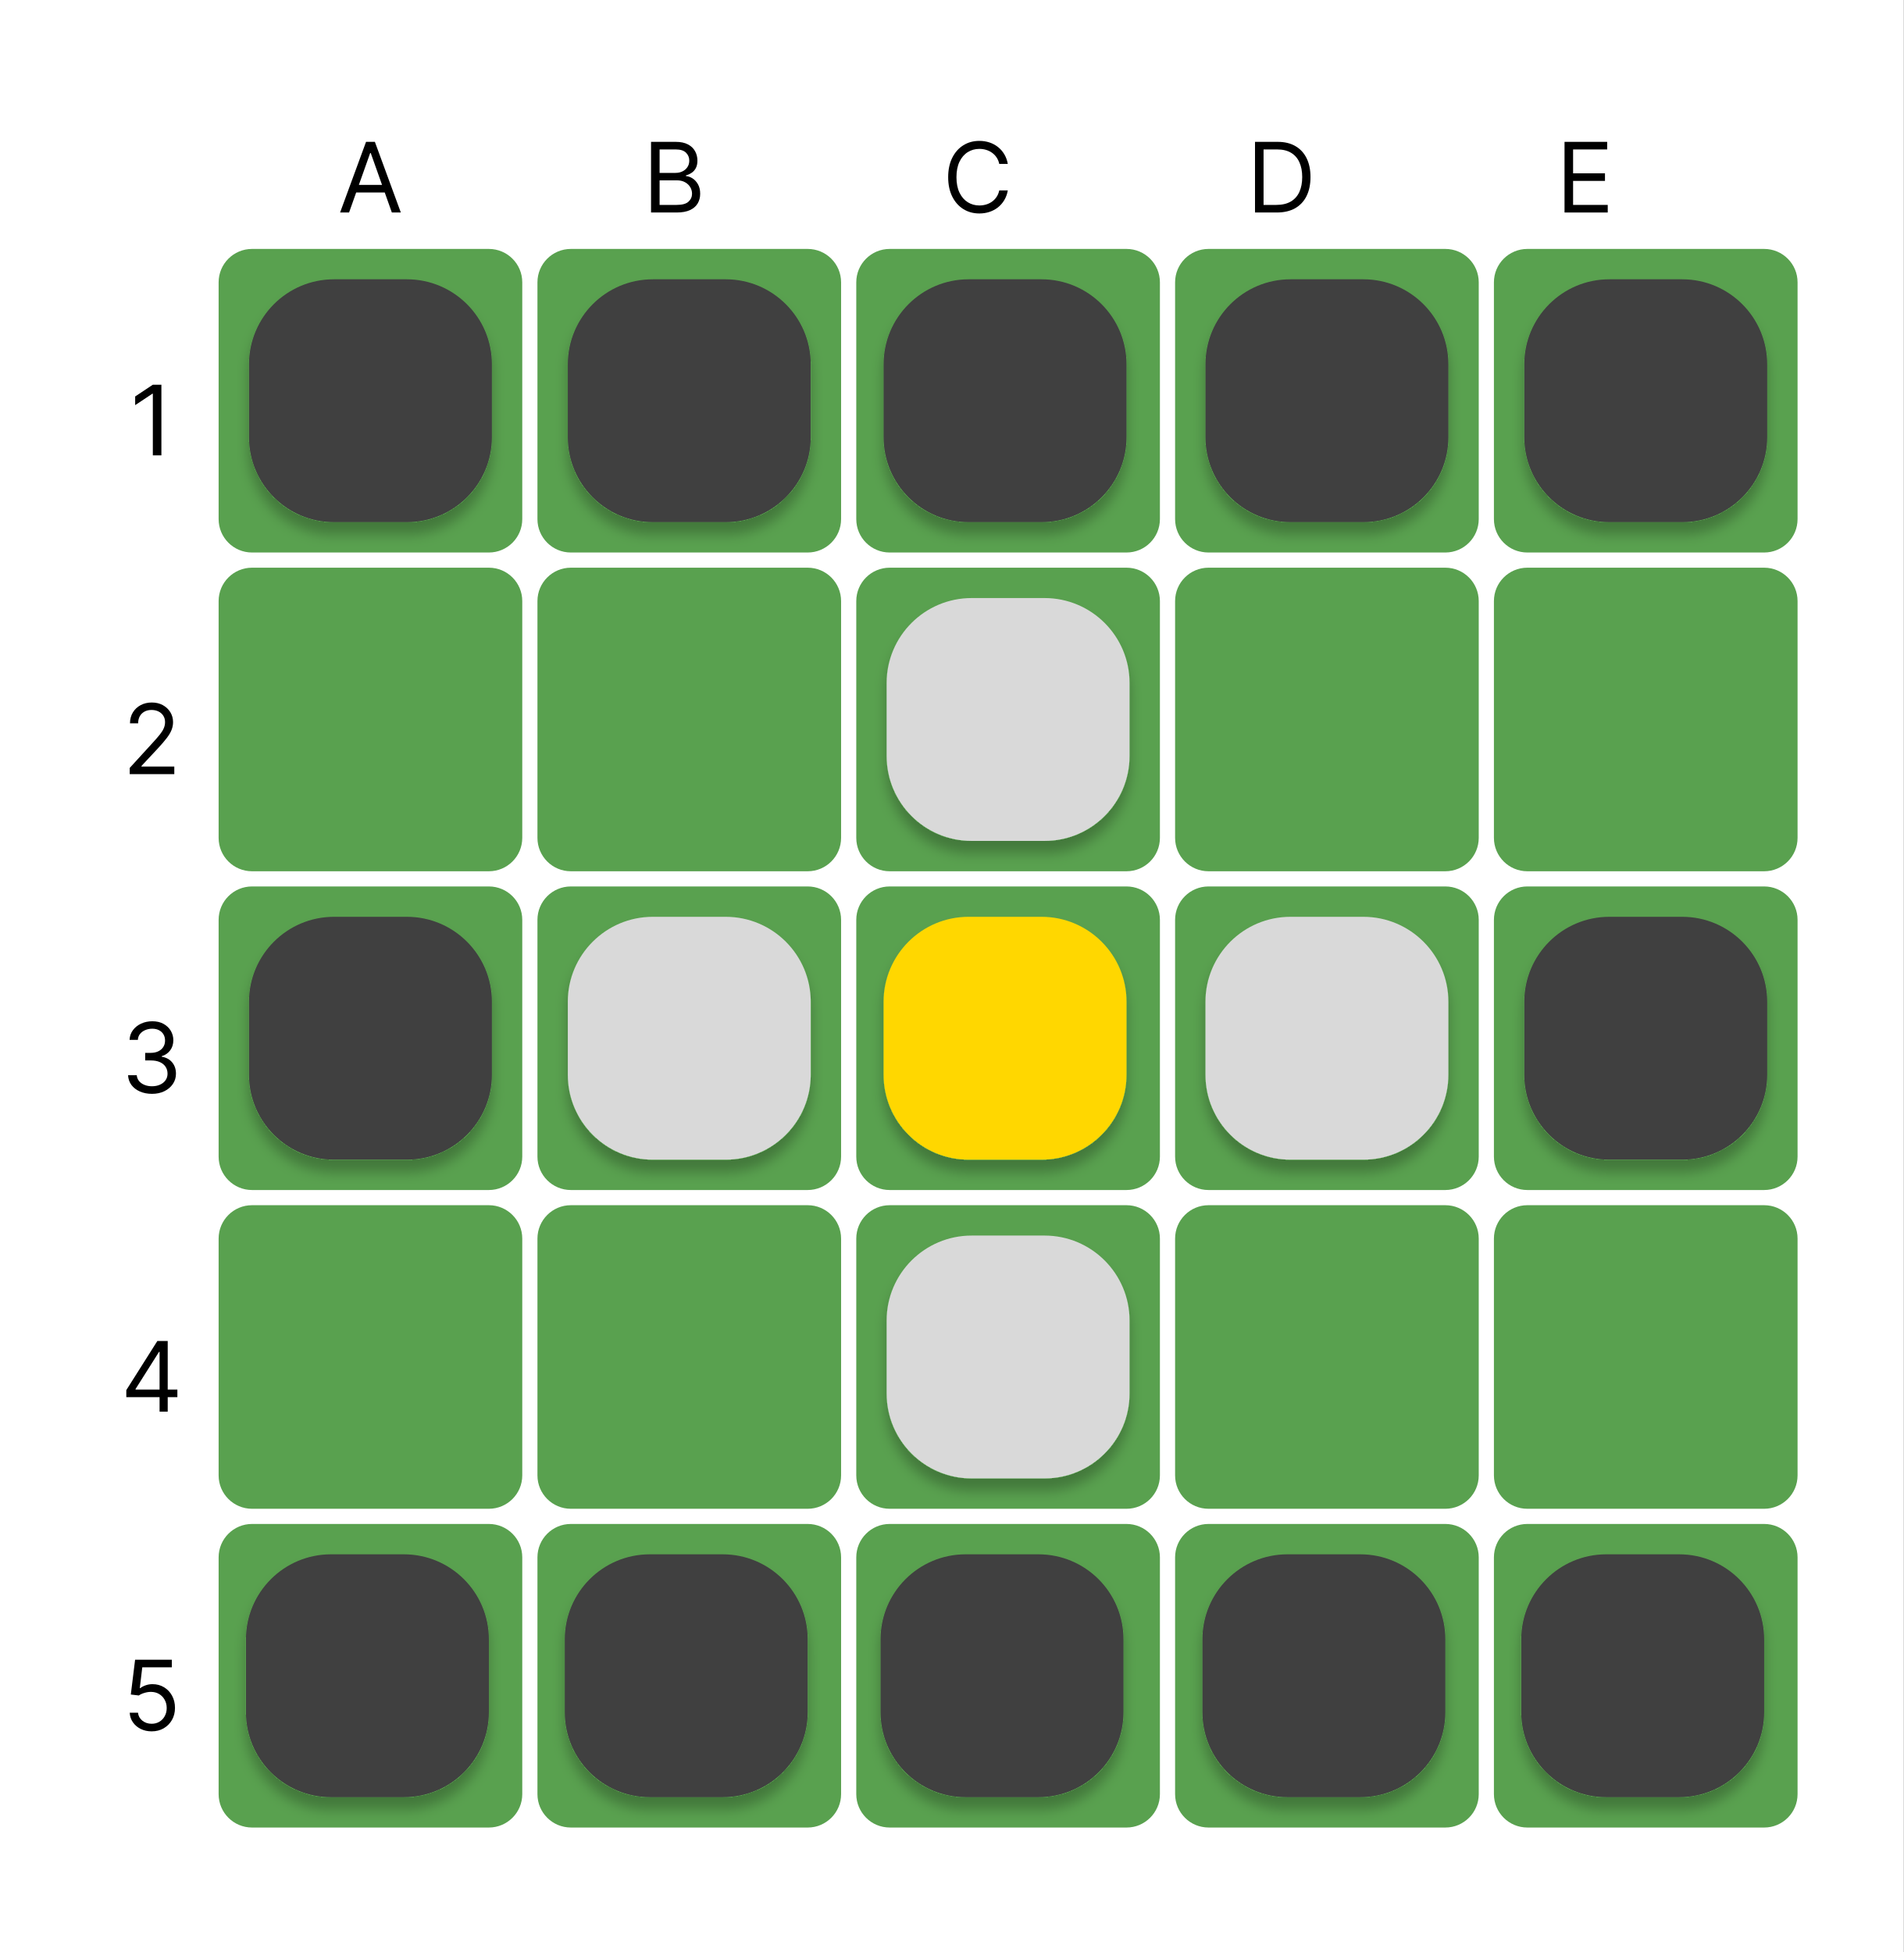
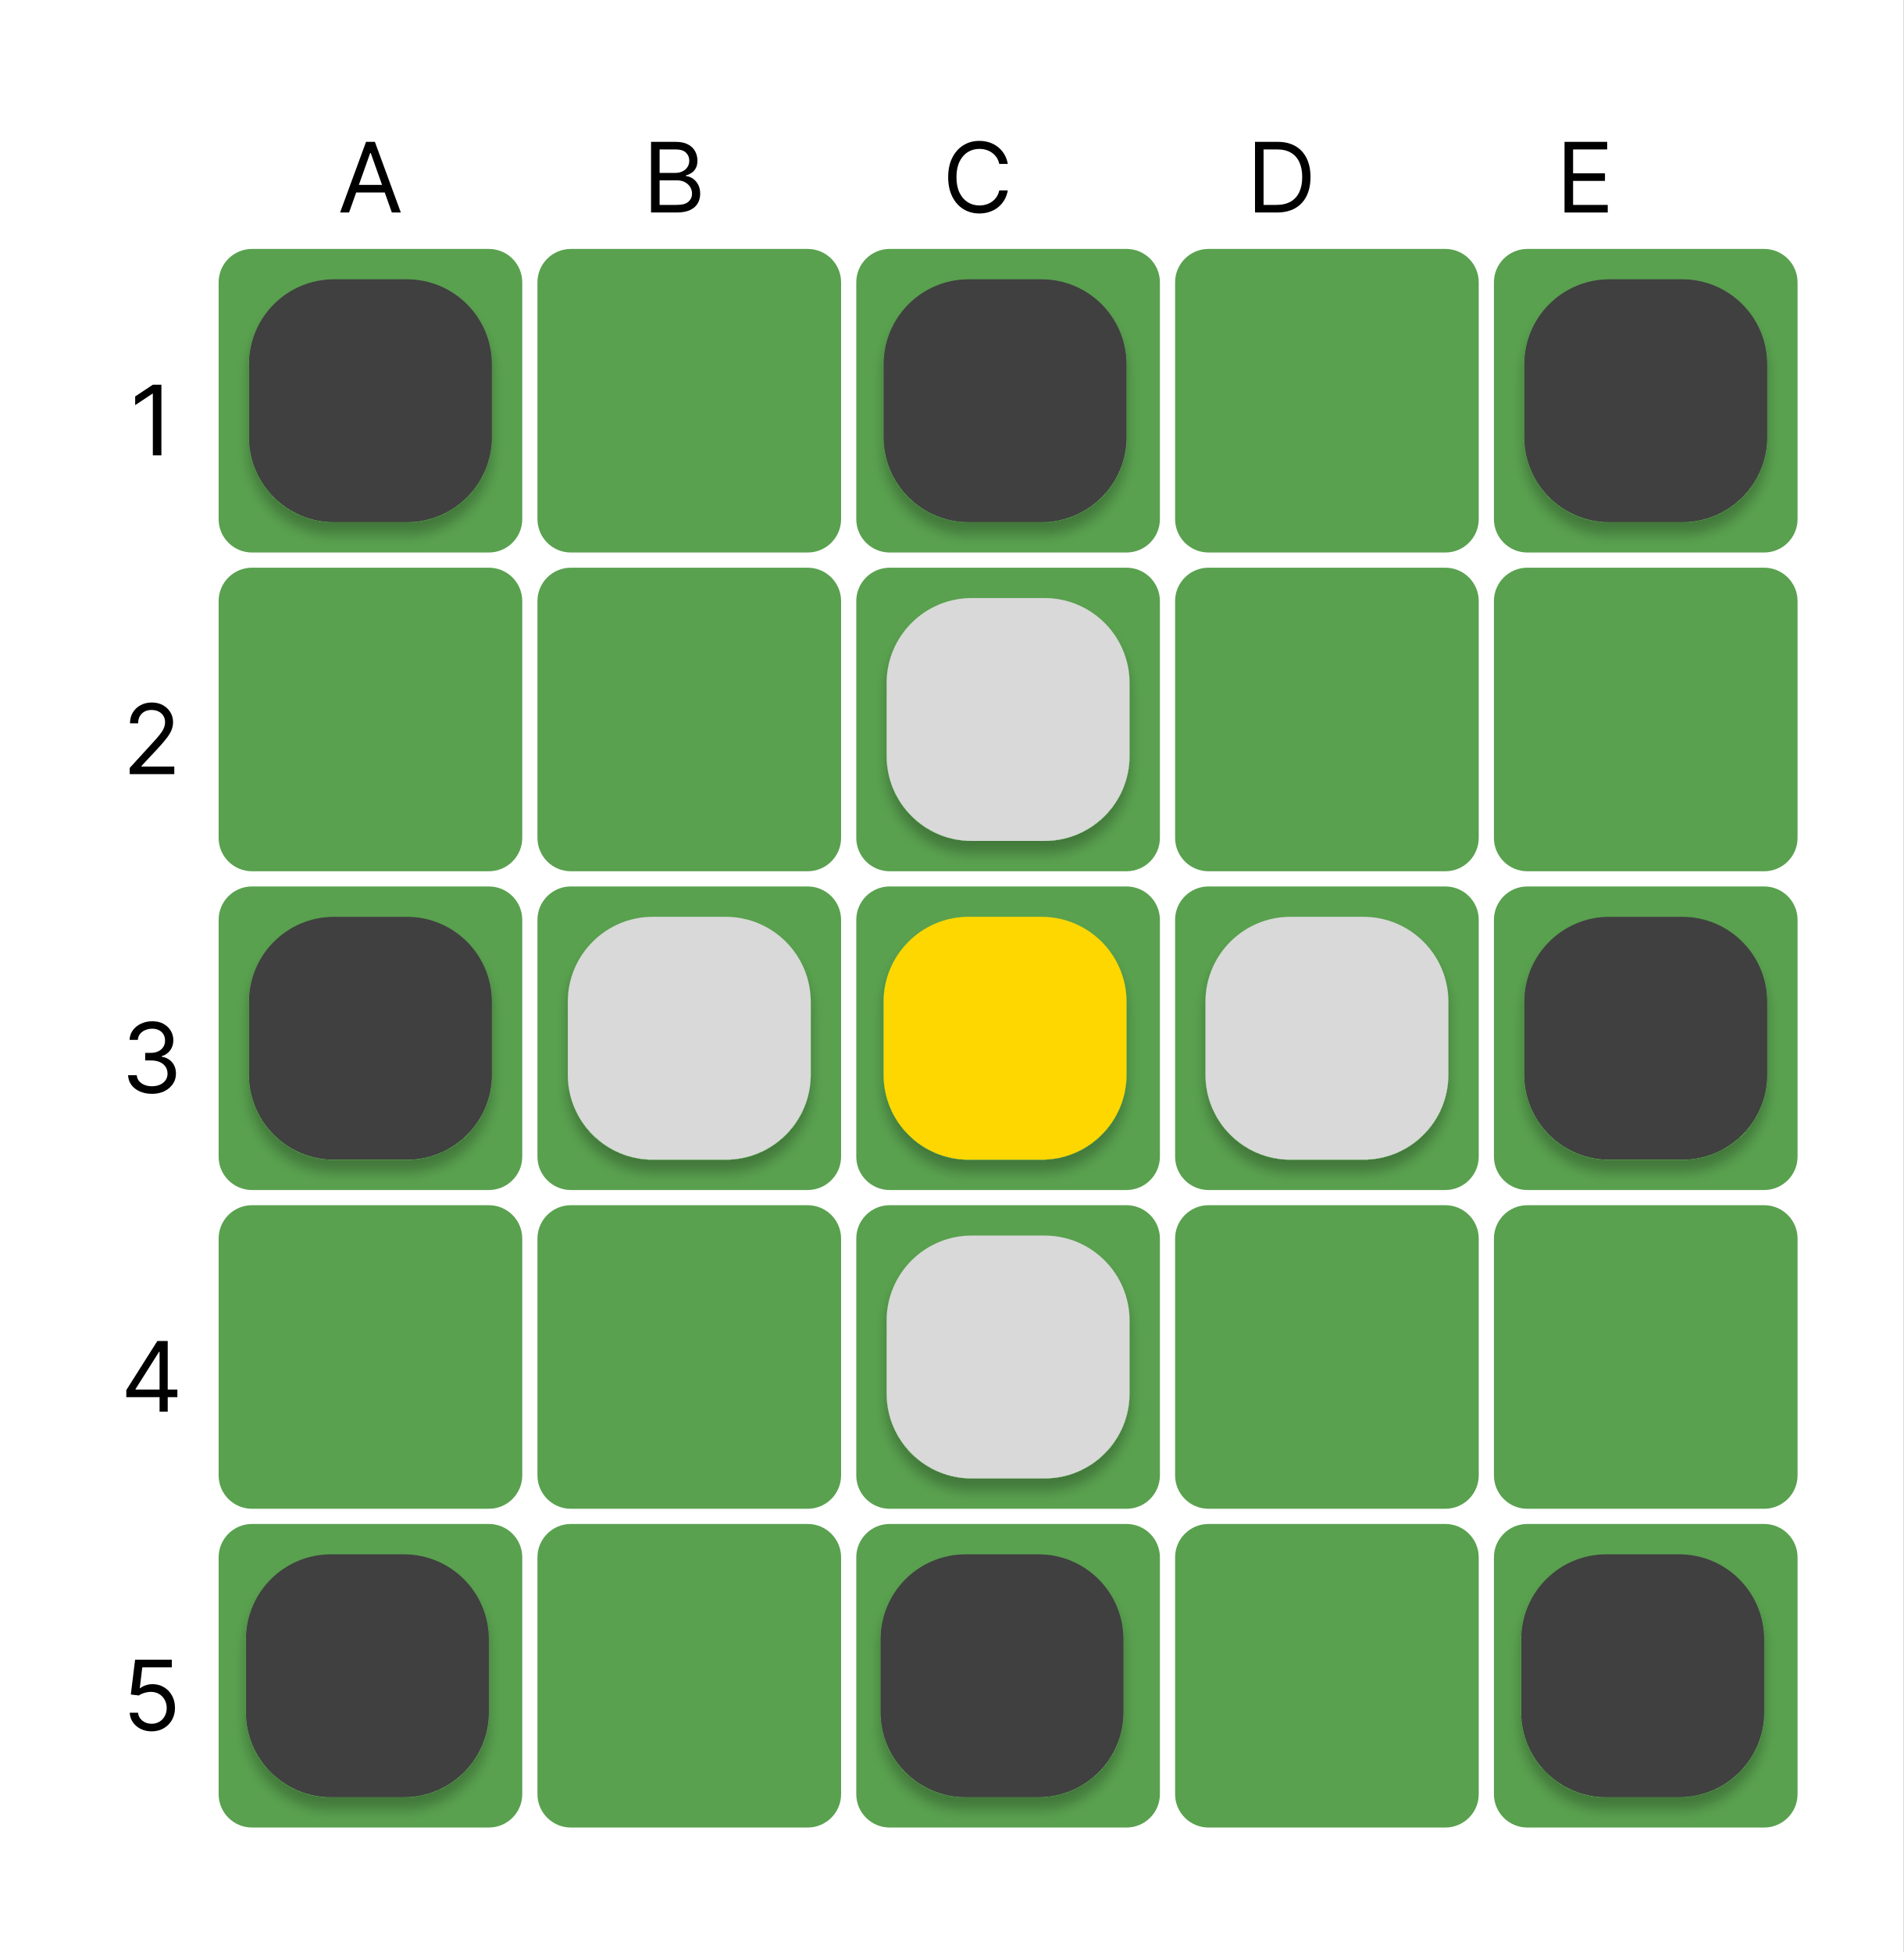
<svg xmlns="http://www.w3.org/2000/svg" width="627" height="643" viewBox="0 0 627 643" fill="none">
  <rect width="627" height="643" fill="#1E1E1E" />
  <rect width="627" height="643" fill="white" />
  <rect width="557" height="573" transform="translate(35 35)" fill="white" />
  <path d="M114.96 70H112.006L120.551 46.727H123.46L132.006 70H129.051L122.097 50.409H121.915L114.96 70ZM116.051 60.909H127.96V63.409H116.051V60.909Z" fill="black" />
  <path d="M214.412 70V46.727H222.548C224.17 46.727 225.507 47.008 226.56 47.568C227.613 48.121 228.397 48.867 228.912 49.807C229.427 50.739 229.685 51.773 229.685 52.909C229.685 53.909 229.507 54.735 229.151 55.386C228.802 56.038 228.34 56.553 227.764 56.932C227.196 57.311 226.579 57.591 225.912 57.773V58C226.624 58.045 227.34 58.295 228.06 58.75C228.779 59.205 229.382 59.856 229.866 60.705C230.351 61.553 230.594 62.591 230.594 63.818C230.594 64.985 230.329 66.034 229.798 66.966C229.268 67.898 228.431 68.636 227.287 69.182C226.143 69.727 224.654 70 222.821 70H214.412ZM217.23 67.5H222.821C224.662 67.5 225.969 67.144 226.741 66.432C227.522 65.712 227.912 64.841 227.912 63.818C227.912 63.03 227.711 62.303 227.31 61.636C226.908 60.962 226.336 60.424 225.594 60.023C224.851 59.614 223.973 59.409 222.957 59.409H217.23V67.5ZM217.23 56.955H222.457C223.306 56.955 224.071 56.788 224.753 56.455C225.442 56.121 225.988 55.651 226.389 55.045C226.798 54.439 227.003 53.727 227.003 52.909C227.003 51.886 226.647 51.019 225.935 50.307C225.223 49.587 224.094 49.227 222.548 49.227H217.23V56.955Z" fill="black" />
  <path d="M331.905 54H329.087C328.92 53.189 328.628 52.477 328.212 51.864C327.803 51.25 327.303 50.735 326.712 50.318C326.128 49.894 325.481 49.576 324.768 49.364C324.056 49.151 323.314 49.045 322.541 49.045C321.132 49.045 319.856 49.401 318.712 50.114C317.575 50.826 316.67 51.875 315.996 53.261C315.329 54.648 314.996 56.349 314.996 58.364C314.996 60.379 315.329 62.08 315.996 63.466C316.67 64.852 317.575 65.901 318.712 66.614C319.856 67.326 321.132 67.682 322.541 67.682C323.314 67.682 324.056 67.576 324.768 67.364C325.481 67.151 326.128 66.837 326.712 66.421C327.303 65.996 327.803 65.477 328.212 64.864C328.628 64.242 328.92 63.53 329.087 62.727H331.905C331.693 63.917 331.306 64.981 330.746 65.921C330.185 66.86 329.488 67.659 328.655 68.318C327.821 68.97 326.886 69.466 325.848 69.807C324.818 70.148 323.715 70.318 322.541 70.318C320.556 70.318 318.791 69.833 317.246 68.864C315.7 67.894 314.484 66.515 313.598 64.727C312.712 62.939 312.268 60.818 312.268 58.364C312.268 55.909 312.712 53.788 313.598 52C314.484 50.212 315.7 48.833 317.246 47.864C318.791 46.894 320.556 46.409 322.541 46.409C323.715 46.409 324.818 46.58 325.848 46.92C326.886 47.261 327.821 47.761 328.655 48.42C329.488 49.072 330.185 49.867 330.746 50.807C331.306 51.739 331.693 52.803 331.905 54Z" fill="black" />
  <path d="M420.5 70H413.318V46.727H420.818C423.076 46.727 425.008 47.193 426.614 48.125C428.22 49.049 429.451 50.379 430.307 52.114C431.163 53.841 431.591 55.909 431.591 58.318C431.591 60.742 431.159 62.83 430.295 64.579C429.432 66.322 428.174 67.663 426.523 68.602C424.871 69.534 422.864 70 420.5 70ZM416.136 67.5H420.318C422.242 67.5 423.837 67.129 425.102 66.386C426.367 65.644 427.311 64.587 427.932 63.216C428.553 61.845 428.864 60.212 428.864 58.318C428.864 56.439 428.557 54.822 427.943 53.466C427.33 52.102 426.413 51.057 425.193 50.33C423.973 49.595 422.455 49.227 420.636 49.227H416.136V67.5Z" fill="black" />
  <path d="M515.256 70V46.727H529.301V49.227H518.074V57.091H528.574V59.591H518.074V67.5H529.483V70H515.256Z" fill="black" />
  <path d="M161 602H83C76.925 602 72 597.075 72 591V513C72 506.925 76.925 502 83 502H161C167.075 502 172 506.925 172 513V591C172 597.075 167.075 602 161 602Z" fill="#59A14F" />
  <path d="M266 602H188C181.925 602 177 597.075 177 591V513C177 506.925 181.925 502 188 502H266C272.075 502 277 506.925 277 513V591C277 597.075 272.075 602 266 602Z" fill="#59A14F" />
  <path d="M371 602H293C286.925 602 282 597.075 282 591V513C282 506.925 286.925 502 293 502H371C377.075 502 382 506.925 382 513V591C382 597.075 377.075 602 371 602Z" fill="#59A14F" />
  <path d="M476 602H398C391.925 602 387 597.075 387 591V513C387 506.925 391.925 502 398 502H476C482.075 502 487 506.925 487 513V591C487 597.075 482.075 602 476 602Z" fill="#59A14F" />
  <path d="M581 602H503C496.925 602 492 597.075 492 591V513C492 506.925 496.925 502 503 502H581C587.075 502 592 506.925 592 513V591C592 597.075 587.075 602 581 602Z" fill="#59A14F" />
  <path d="M161 497H83C76.925 497 72 492.075 72 486V408C72 401.925 76.925 397 83 397H161C167.075 397 172 401.925 172 408V486C172 492.075 167.075 497 161 497Z" fill="#59A14F" />
  <path d="M266 497H188C181.925 497 177 492.075 177 486V408C177 401.925 181.925 397 188 397H266C272.075 397 277 401.925 277 408V486C277 492.075 272.075 497 266 497Z" fill="#59A14F" />
  <path d="M371 497H293C286.925 497 282 492.075 282 486V408C282 401.925 286.925 397 293 397H371C377.075 397 382 401.925 382 408V486C382 492.075 377.075 497 371 497Z" fill="#59A14F" />
  <path d="M476 497H398C391.925 497 387 492.075 387 486V408C387 401.925 391.925 397 398 397H476C482.075 397 487 401.925 487 408V486C487 492.075 482.075 497 476 497Z" fill="#59A14F" />
  <path d="M581 497H503C496.925 497 492 492.075 492 486V408C492 401.925 496.925 397 503 397H581C587.075 397 592 401.925 592 408V486C592 492.075 587.075 497 581 497Z" fill="#59A14F" />
  <path d="M161 392H83C76.925 392 72 387.075 72 381V303C72 296.925 76.925 292 83 292H161C167.075 292 172 296.925 172 303V381C172 387.075 167.075 392 161 392Z" fill="#59A14F" />
  <path d="M266 392H188C181.925 392 177 387.075 177 381V303C177 296.925 181.925 292 188 292H266C272.075 292 277 296.925 277 303V381C277 387.075 272.075 392 266 392Z" fill="#59A14F" />
  <path d="M371 392H293C286.925 392 282 387.075 282 381V303C282 296.925 286.925 292 293 292H371C377.075 292 382 296.925 382 303V381C382 387.075 377.075 392 371 392Z" fill="#59A14F" />
  <path d="M476 392H398C391.925 392 387 387.075 387 381V303C387 296.925 391.925 292 398 292H476C482.075 292 487 296.925 487 303V381C487 387.075 482.075 392 476 392Z" fill="#59A14F" />
  <path d="M581 392H503C496.925 392 492 387.075 492 381V303C492 296.925 496.925 292 503 292H581C587.075 292 592 296.925 592 303V381C592 387.075 587.075 392 581 392Z" fill="#59A14F" />
  <path d="M161 287H83C76.925 287 72 282.075 72 276V198C72 191.925 76.925 187 83 187H161C167.075 187 172 191.925 172 198V276C172 282.075 167.075 287 161 287Z" fill="#59A14F" />
  <path d="M266 287H188C181.925 287 177 282.075 177 276V198C177 191.925 181.925 187 188 187H266C272.075 187 277 191.925 277 198V276C277 282.075 272.075 287 266 287Z" fill="#59A14F" />
  <path d="M371 287H293C286.925 287 282 282.075 282 276V198C282 191.925 286.925 187 293 187H371C377.075 187 382 191.925 382 198V276C382 282.075 377.075 287 371 287Z" fill="#59A14F" />
  <path d="M476 287H398C391.925 287 387 282.075 387 276V198C387 191.925 391.925 187 398 187H476C482.075 187 487 191.925 487 198V276C487 282.075 482.075 287 476 287Z" fill="#59A14F" />
  <path d="M581 287H503C496.925 287 492 282.075 492 276V198C492 191.925 496.925 187 503 187H581C587.075 187 592 191.925 592 198V276C592 282.075 587.075 287 581 287Z" fill="#59A14F" />
  <path d="M161 182H83C76.925 182 72 177.075 72 171V93C72 86.925 76.925 82 83 82H161C167.075 82 172 86.925 172 93V171C172 177.075 167.075 182 161 182Z" fill="#59A14F" />
  <path d="M266 182H188C181.925 182 177 177.075 177 171V93C177 86.925 181.925 82 188 82H266C272.075 82 277 86.925 277 93V171C277 177.075 272.075 182 266 182Z" fill="#59A14F" />
  <path d="M371 182H293C286.925 182 282 177.075 282 171V93C282 86.925 286.925 82 293 82H371C377.075 82 382 86.925 382 93V171C382 177.075 377.075 182 371 182Z" fill="#59A14F" />
  <path d="M476 182H398C391.925 182 387 177.075 387 171V93C387 86.925 391.925 82 398 82H476C482.075 82 487 86.925 487 93V171C487 177.075 482.075 182 476 182Z" fill="#59A14F" />
  <path d="M581 182H503C496.925 182 492 177.075 492 171V93C492 86.925 496.925 82 503 82H581C587.075 82 592 86.925 592 93V171C592 177.075 587.075 182 581 182Z" fill="#59A14F" />
  <path d="M53.153 126.727V150H50.335V129.682H50.199L44.517 133.454V130.591L50.335 126.727H53.153Z" fill="black" />
  <path d="M42.722 255V252.955L50.403 244.545C51.305 243.561 52.047 242.705 52.631 241.977C53.214 241.242 53.646 240.553 53.926 239.909C54.214 239.258 54.358 238.576 54.358 237.864C54.358 237.045 54.161 236.337 53.767 235.739C53.381 235.14 52.85 234.678 52.176 234.352C51.502 234.027 50.744 233.864 49.903 233.864C49.01 233.864 48.229 234.049 47.562 234.42C46.903 234.784 46.392 235.295 46.028 235.955C45.672 236.614 45.494 237.386 45.494 238.273H42.812C42.812 236.909 43.127 235.712 43.756 234.682C44.385 233.652 45.24 232.848 46.324 232.273C47.415 231.697 48.638 231.409 49.994 231.409C51.358 231.409 52.566 231.697 53.619 232.273C54.672 232.848 55.498 233.625 56.097 234.602C56.695 235.58 56.994 236.667 56.994 237.864C56.994 238.72 56.839 239.557 56.528 240.375C56.225 241.186 55.695 242.091 54.938 243.091C54.188 244.083 53.146 245.295 51.812 246.727L46.585 252.318V252.5H57.403V255H42.722Z" fill="black" />
  <path d="M50.085 360.318C48.585 360.318 47.248 360.061 46.074 359.545C44.907 359.03 43.979 358.314 43.29 357.398C42.608 356.473 42.237 355.402 42.176 354.182H45.04C45.1 354.932 45.358 355.58 45.812 356.125C46.267 356.663 46.862 357.08 47.597 357.375C48.331 357.67 49.146 357.818 50.04 357.818C51.04 357.818 51.926 357.644 52.699 357.295C53.472 356.947 54.078 356.462 54.517 355.841C54.956 355.22 55.176 354.5 55.176 353.682C55.176 352.826 54.964 352.072 54.54 351.42C54.115 350.761 53.494 350.246 52.676 349.875C51.858 349.504 50.858 349.318 49.676 349.318H47.812V346.818H49.676C50.6 346.818 51.411 346.652 52.108 346.318C52.812 345.985 53.362 345.515 53.756 344.909C54.157 344.303 54.358 343.591 54.358 342.773C54.358 341.985 54.184 341.299 53.835 340.716C53.487 340.133 52.994 339.678 52.358 339.352C51.729 339.027 50.987 338.864 50.131 338.864C49.328 338.864 48.57 339.011 47.858 339.307C47.153 339.595 46.578 340.015 46.131 340.568C45.684 341.114 45.441 341.773 45.403 342.545H42.676C42.722 341.326 43.089 340.258 43.778 339.341C44.468 338.417 45.369 337.697 46.483 337.182C47.604 336.667 48.835 336.409 50.176 336.409C51.615 336.409 52.85 336.701 53.881 337.284C54.911 337.86 55.703 338.621 56.256 339.568C56.809 340.515 57.085 341.538 57.085 342.636C57.085 343.947 56.74 345.064 56.051 345.989C55.369 346.913 54.441 347.553 53.267 347.909V348.091C54.737 348.333 55.885 348.958 56.71 349.966C57.536 350.966 57.949 352.205 57.949 353.682C57.949 354.947 57.604 356.083 56.915 357.091C56.233 358.091 55.301 358.879 54.119 359.455C52.938 360.03 51.593 360.318 50.085 360.318Z" fill="black" />
  <path d="M41.598 460.227V457.909L51.825 441.727H53.507V445.318H52.371L44.644 457.545V457.727H58.416V460.227H41.598ZM52.553 465V459.523V458.443V441.727H55.234V465H52.553Z" fill="black" />
  <path d="M49.947 570.318C48.614 570.318 47.413 570.053 46.345 569.523C45.277 568.992 44.421 568.265 43.777 567.341C43.133 566.417 42.781 565.364 42.72 564.182H45.447C45.553 565.235 46.031 566.106 46.879 566.795C47.735 567.477 48.758 567.818 49.947 567.818C50.902 567.818 51.751 567.595 52.493 567.148C53.243 566.701 53.83 566.087 54.254 565.307C54.686 564.519 54.902 563.629 54.902 562.636C54.902 561.621 54.678 560.716 54.231 559.92C53.792 559.117 53.186 558.485 52.413 558.023C51.641 557.561 50.758 557.326 49.766 557.318C49.053 557.311 48.322 557.42 47.572 557.648C46.822 557.867 46.205 558.152 45.72 558.5L43.084 558.182L44.493 546.727H56.584V549.227H46.856L46.038 556.091H46.175C46.652 555.712 47.251 555.398 47.97 555.148C48.69 554.898 49.44 554.773 50.22 554.773C51.644 554.773 52.913 555.114 54.027 555.795C55.148 556.47 56.027 557.394 56.663 558.568C57.307 559.742 57.629 561.083 57.629 562.591C57.629 564.076 57.296 565.402 56.629 566.568C55.97 567.727 55.061 568.644 53.902 569.318C52.743 569.985 51.425 570.318 49.947 570.318Z" fill="black" />
  <g filter="url(#filter0_d_0_1)">
    <rect x="291" y="302" width="80" height="80" rx="28" fill="#FFD700" />
  </g>
  <g filter="url(#filter1_d_0_1)">
    <rect x="292" y="197" width="80" height="80" rx="28" fill="#D9D9D9" />
  </g>
  <g filter="url(#filter2_d_0_1)">
    <rect x="397" y="302" width="80" height="80" rx="28" fill="#D9D9D9" />
  </g>
  <g filter="url(#filter3_d_0_1)">
    <rect x="292" y="407" width="80" height="80" rx="28" fill="#D9D9D9" />
  </g>
  <g filter="url(#filter4_d_0_1)">
    <rect x="187" y="302" width="80" height="80" rx="28" fill="#D9D9D9" />
  </g>
  <g filter="url(#filter5_d_0_1)">
    <rect x="502" y="92" width="80" height="80" rx="28" fill="#404040" />
  </g>
  <g filter="url(#filter6_d_0_1)">
-     <rect x="397" y="92" width="80" height="80" rx="28" fill="#404040" />
+     <rect x="291" y="92" width="80" height="80" rx="28" fill="#404040" />
  </g>
  <g filter="url(#filter7_d_0_1)">
-     <rect x="291" y="92" width="80" height="80" rx="28" fill="#404040" />
+     <rect x="82" y="92" width="80" height="80" rx="28" fill="#404040" />
  </g>
  <g filter="url(#filter8_d_0_1)">
-     <rect x="187" y="92" width="80" height="80" rx="28" fill="#404040" />
+     <rect x="501" y="512" width="80" height="80" rx="28" fill="#404040" />
  </g>
  <g filter="url(#filter9_d_0_1)">
-     <rect x="82" y="92" width="80" height="80" rx="28" fill="#404040" />
+     <rect x="290" y="512" width="80" height="80" rx="28" fill="#404040" />
  </g>
  <g filter="url(#filter10_d_0_1)">
-     <rect x="501" y="512" width="80" height="80" rx="28" fill="#404040" />
+     <rect x="81" y="512" width="80" height="80" rx="28" fill="#404040" />
  </g>
  <g filter="url(#filter11_d_0_1)">
-     <rect x="396" y="512" width="80" height="80" rx="28" fill="#404040" />
+     <rect x="82" y="302" width="80" height="80" rx="28" fill="#404040" />
  </g>
  <g filter="url(#filter12_d_0_1)">
-     <rect x="290" y="512" width="80" height="80" rx="28" fill="#404040" />
-   </g>
-   <g filter="url(#filter13_d_0_1)">
-     <rect x="186" y="512" width="80" height="80" rx="28" fill="#404040" />
-   </g>
-   <g filter="url(#filter14_d_0_1)">
-     <rect x="81" y="512" width="80" height="80" rx="28" fill="#404040" />
-   </g>
-   <g filter="url(#filter15_d_0_1)">
-     <rect x="82" y="302" width="80" height="80" rx="28" fill="#404040" />
-   </g>
-   <g filter="url(#filter16_d_0_1)">
    <rect x="502" y="302" width="80" height="80" rx="28" fill="#404040" />
  </g>
  <defs>
    <filter id="filter0_d_0_1" x="287" y="302" width="88" height="88" filterUnits="userSpaceOnUse" color-interpolation-filters="sRGB">
      <feFlood flood-opacity="0" result="BackgroundImageFix" />
      <feColorMatrix in="SourceAlpha" type="matrix" values="0 0 0 0 0 0 0 0 0 0 0 0 0 0 0 0 0 0 127 0" result="hardAlpha" />
      <feOffset dy="4" />
      <feGaussianBlur stdDeviation="2" />
      <feComposite in2="hardAlpha" operator="out" />
      <feColorMatrix type="matrix" values="0 0 0 0 0 0 0 0 0 0 0 0 0 0 0 0 0 0 0.25 0" />
      <feBlend mode="normal" in2="BackgroundImageFix" result="effect1_dropShadow_0_1" />
      <feBlend mode="normal" in="SourceGraphic" in2="effect1_dropShadow_0_1" result="shape" />
    </filter>
    <filter id="filter1_d_0_1" x="288" y="197" width="88" height="88" filterUnits="userSpaceOnUse" color-interpolation-filters="sRGB">
      <feFlood flood-opacity="0" result="BackgroundImageFix" />
      <feColorMatrix in="SourceAlpha" type="matrix" values="0 0 0 0 0 0 0 0 0 0 0 0 0 0 0 0 0 0 127 0" result="hardAlpha" />
      <feOffset dy="4" />
      <feGaussianBlur stdDeviation="2" />
      <feComposite in2="hardAlpha" operator="out" />
      <feColorMatrix type="matrix" values="0 0 0 0 0 0 0 0 0 0 0 0 0 0 0 0 0 0 0.25 0" />
      <feBlend mode="normal" in2="BackgroundImageFix" result="effect1_dropShadow_0_1" />
      <feBlend mode="normal" in="SourceGraphic" in2="effect1_dropShadow_0_1" result="shape" />
    </filter>
    <filter id="filter2_d_0_1" x="393" y="302" width="88" height="88" filterUnits="userSpaceOnUse" color-interpolation-filters="sRGB">
      <feFlood flood-opacity="0" result="BackgroundImageFix" />
      <feColorMatrix in="SourceAlpha" type="matrix" values="0 0 0 0 0 0 0 0 0 0 0 0 0 0 0 0 0 0 127 0" result="hardAlpha" />
      <feOffset dy="4" />
      <feGaussianBlur stdDeviation="2" />
      <feComposite in2="hardAlpha" operator="out" />
      <feColorMatrix type="matrix" values="0 0 0 0 0 0 0 0 0 0 0 0 0 0 0 0 0 0 0.25 0" />
      <feBlend mode="normal" in2="BackgroundImageFix" result="effect1_dropShadow_0_1" />
      <feBlend mode="normal" in="SourceGraphic" in2="effect1_dropShadow_0_1" result="shape" />
    </filter>
    <filter id="filter3_d_0_1" x="288" y="407" width="88" height="88" filterUnits="userSpaceOnUse" color-interpolation-filters="sRGB">
      <feFlood flood-opacity="0" result="BackgroundImageFix" />
      <feColorMatrix in="SourceAlpha" type="matrix" values="0 0 0 0 0 0 0 0 0 0 0 0 0 0 0 0 0 0 127 0" result="hardAlpha" />
      <feOffset dy="4" />
      <feGaussianBlur stdDeviation="2" />
      <feComposite in2="hardAlpha" operator="out" />
      <feColorMatrix type="matrix" values="0 0 0 0 0 0 0 0 0 0 0 0 0 0 0 0 0 0 0.25 0" />
      <feBlend mode="normal" in2="BackgroundImageFix" result="effect1_dropShadow_0_1" />
      <feBlend mode="normal" in="SourceGraphic" in2="effect1_dropShadow_0_1" result="shape" />
    </filter>
    <filter id="filter4_d_0_1" x="183" y="302" width="88" height="88" filterUnits="userSpaceOnUse" color-interpolation-filters="sRGB">
      <feFlood flood-opacity="0" result="BackgroundImageFix" />
      <feColorMatrix in="SourceAlpha" type="matrix" values="0 0 0 0 0 0 0 0 0 0 0 0 0 0 0 0 0 0 127 0" result="hardAlpha" />
      <feOffset dy="4" />
      <feGaussianBlur stdDeviation="2" />
      <feComposite in2="hardAlpha" operator="out" />
      <feColorMatrix type="matrix" values="0 0 0 0 0 0 0 0 0 0 0 0 0 0 0 0 0 0 0.25 0" />
      <feBlend mode="normal" in2="BackgroundImageFix" result="effect1_dropShadow_0_1" />
      <feBlend mode="normal" in="SourceGraphic" in2="effect1_dropShadow_0_1" result="shape" />
    </filter>
    <filter id="filter5_d_0_1" x="498" y="92" width="88" height="88" filterUnits="userSpaceOnUse" color-interpolation-filters="sRGB">
      <feFlood flood-opacity="0" result="BackgroundImageFix" />
      <feColorMatrix in="SourceAlpha" type="matrix" values="0 0 0 0 0 0 0 0 0 0 0 0 0 0 0 0 0 0 127 0" result="hardAlpha" />
      <feOffset dy="4" />
      <feGaussianBlur stdDeviation="2" />
      <feComposite in2="hardAlpha" operator="out" />
      <feColorMatrix type="matrix" values="0 0 0 0 0 0 0 0 0 0 0 0 0 0 0 0 0 0 0.25 0" />
      <feBlend mode="normal" in2="BackgroundImageFix" result="effect1_dropShadow_0_1" />
      <feBlend mode="normal" in="SourceGraphic" in2="effect1_dropShadow_0_1" result="shape" />
    </filter>
-     <filter id="filter6_d_0_1" x="393" y="92" width="88" height="88" filterUnits="userSpaceOnUse" color-interpolation-filters="sRGB">
-       <feFlood flood-opacity="0" result="BackgroundImageFix" />
-       <feColorMatrix in="SourceAlpha" type="matrix" values="0 0 0 0 0 0 0 0 0 0 0 0 0 0 0 0 0 0 127 0" result="hardAlpha" />
-       <feOffset dy="4" />
-       <feGaussianBlur stdDeviation="2" />
-       <feComposite in2="hardAlpha" operator="out" />
-       <feColorMatrix type="matrix" values="0 0 0 0 0 0 0 0 0 0 0 0 0 0 0 0 0 0 0.25 0" />
-       <feBlend mode="normal" in2="BackgroundImageFix" result="effect1_dropShadow_0_1" />
-       <feBlend mode="normal" in="SourceGraphic" in2="effect1_dropShadow_0_1" result="shape" />
-     </filter>
-     <filter id="filter7_d_0_1" x="287" y="92" width="88" height="88" filterUnits="userSpaceOnUse" color-interpolation-filters="sRGB">
-       <feFlood flood-opacity="0" result="BackgroundImageFix" />
-       <feColorMatrix in="SourceAlpha" type="matrix" values="0 0 0 0 0 0 0 0 0 0 0 0 0 0 0 0 0 0 127 0" result="hardAlpha" />
-       <feOffset dy="4" />
-       <feGaussianBlur stdDeviation="2" />
-       <feComposite in2="hardAlpha" operator="out" />
-       <feColorMatrix type="matrix" values="0 0 0 0 0 0 0 0 0 0 0 0 0 0 0 0 0 0 0.25 0" />
-       <feBlend mode="normal" in2="BackgroundImageFix" result="effect1_dropShadow_0_1" />
-       <feBlend mode="normal" in="SourceGraphic" in2="effect1_dropShadow_0_1" result="shape" />
-     </filter>
-     <filter id="filter8_d_0_1" x="183" y="92" width="88" height="88" filterUnits="userSpaceOnUse" color-interpolation-filters="sRGB">
-       <feFlood flood-opacity="0" result="BackgroundImageFix" />
-       <feColorMatrix in="SourceAlpha" type="matrix" values="0 0 0 0 0 0 0 0 0 0 0 0 0 0 0 0 0 0 127 0" result="hardAlpha" />
-       <feOffset dy="4" />
-       <feGaussianBlur stdDeviation="2" />
-       <feComposite in2="hardAlpha" operator="out" />
-       <feColorMatrix type="matrix" values="0 0 0 0 0 0 0 0 0 0 0 0 0 0 0 0 0 0 0.25 0" />
-       <feBlend mode="normal" in2="BackgroundImageFix" result="effect1_dropShadow_0_1" />
-       <feBlend mode="normal" in="SourceGraphic" in2="effect1_dropShadow_0_1" result="shape" />
-     </filter>
-     <filter id="filter9_d_0_1" x="78" y="92" width="88" height="88" filterUnits="userSpaceOnUse" color-interpolation-filters="sRGB">
-       <feFlood flood-opacity="0" result="BackgroundImageFix" />
-       <feColorMatrix in="SourceAlpha" type="matrix" values="0 0 0 0 0 0 0 0 0 0 0 0 0 0 0 0 0 0 127 0" result="hardAlpha" />
-       <feOffset dy="4" />
-       <feGaussianBlur stdDeviation="2" />
-       <feComposite in2="hardAlpha" operator="out" />
-       <feColorMatrix type="matrix" values="0 0 0 0 0 0 0 0 0 0 0 0 0 0 0 0 0 0 0.25 0" />
-       <feBlend mode="normal" in2="BackgroundImageFix" result="effect1_dropShadow_0_1" />
-       <feBlend mode="normal" in="SourceGraphic" in2="effect1_dropShadow_0_1" result="shape" />
-     </filter>
-     <filter id="filter10_d_0_1" x="497" y="512" width="88" height="88" filterUnits="userSpaceOnUse" color-interpolation-filters="sRGB">
-       <feFlood flood-opacity="0" result="BackgroundImageFix" />
-       <feColorMatrix in="SourceAlpha" type="matrix" values="0 0 0 0 0 0 0 0 0 0 0 0 0 0 0 0 0 0 127 0" result="hardAlpha" />
-       <feOffset dy="4" />
-       <feGaussianBlur stdDeviation="2" />
-       <feComposite in2="hardAlpha" operator="out" />
-       <feColorMatrix type="matrix" values="0 0 0 0 0 0 0 0 0 0 0 0 0 0 0 0 0 0 0.25 0" />
-       <feBlend mode="normal" in2="BackgroundImageFix" result="effect1_dropShadow_0_1" />
-       <feBlend mode="normal" in="SourceGraphic" in2="effect1_dropShadow_0_1" result="shape" />
-     </filter>
-     <filter id="filter11_d_0_1" x="392" y="512" width="88" height="88" filterUnits="userSpaceOnUse" color-interpolation-filters="sRGB">
-       <feFlood flood-opacity="0" result="BackgroundImageFix" />
-       <feColorMatrix in="SourceAlpha" type="matrix" values="0 0 0 0 0 0 0 0 0 0 0 0 0 0 0 0 0 0 127 0" result="hardAlpha" />
-       <feOffset dy="4" />
-       <feGaussianBlur stdDeviation="2" />
-       <feComposite in2="hardAlpha" operator="out" />
-       <feColorMatrix type="matrix" values="0 0 0 0 0 0 0 0 0 0 0 0 0 0 0 0 0 0 0.25 0" />
-       <feBlend mode="normal" in2="BackgroundImageFix" result="effect1_dropShadow_0_1" />
-       <feBlend mode="normal" in="SourceGraphic" in2="effect1_dropShadow_0_1" result="shape" />
-     </filter>
-     <filter id="filter12_d_0_1" x="286" y="512" width="88" height="88" filterUnits="userSpaceOnUse" color-interpolation-filters="sRGB">
-       <feFlood flood-opacity="0" result="BackgroundImageFix" />
-       <feColorMatrix in="SourceAlpha" type="matrix" values="0 0 0 0 0 0 0 0 0 0 0 0 0 0 0 0 0 0 127 0" result="hardAlpha" />
-       <feOffset dy="4" />
-       <feGaussianBlur stdDeviation="2" />
-       <feComposite in2="hardAlpha" operator="out" />
-       <feColorMatrix type="matrix" values="0 0 0 0 0 0 0 0 0 0 0 0 0 0 0 0 0 0 0.25 0" />
-       <feBlend mode="normal" in2="BackgroundImageFix" result="effect1_dropShadow_0_1" />
-       <feBlend mode="normal" in="SourceGraphic" in2="effect1_dropShadow_0_1" result="shape" />
-     </filter>
-     <filter id="filter13_d_0_1" x="182" y="512" width="88" height="88" filterUnits="userSpaceOnUse" color-interpolation-filters="sRGB">
-       <feFlood flood-opacity="0" result="BackgroundImageFix" />
-       <feColorMatrix in="SourceAlpha" type="matrix" values="0 0 0 0 0 0 0 0 0 0 0 0 0 0 0 0 0 0 127 0" result="hardAlpha" />
-       <feOffset dy="4" />
-       <feGaussianBlur stdDeviation="2" />
-       <feComposite in2="hardAlpha" operator="out" />
-       <feColorMatrix type="matrix" values="0 0 0 0 0 0 0 0 0 0 0 0 0 0 0 0 0 0 0.25 0" />
-       <feBlend mode="normal" in2="BackgroundImageFix" result="effect1_dropShadow_0_1" />
-       <feBlend mode="normal" in="SourceGraphic" in2="effect1_dropShadow_0_1" result="shape" />
-     </filter>
-     <filter id="filter14_d_0_1" x="77" y="512" width="88" height="88" filterUnits="userSpaceOnUse" color-interpolation-filters="sRGB">
-       <feFlood flood-opacity="0" result="BackgroundImageFix" />
-       <feColorMatrix in="SourceAlpha" type="matrix" values="0 0 0 0 0 0 0 0 0 0 0 0 0 0 0 0 0 0 127 0" result="hardAlpha" />
-       <feOffset dy="4" />
-       <feGaussianBlur stdDeviation="2" />
-       <feComposite in2="hardAlpha" operator="out" />
-       <feColorMatrix type="matrix" values="0 0 0 0 0 0 0 0 0 0 0 0 0 0 0 0 0 0 0.25 0" />
-       <feBlend mode="normal" in2="BackgroundImageFix" result="effect1_dropShadow_0_1" />
-       <feBlend mode="normal" in="SourceGraphic" in2="effect1_dropShadow_0_1" result="shape" />
-     </filter>
-     <filter id="filter15_d_0_1" x="78" y="302" width="88" height="88" filterUnits="userSpaceOnUse" color-interpolation-filters="sRGB">
-       <feFlood flood-opacity="0" result="BackgroundImageFix" />
-       <feColorMatrix in="SourceAlpha" type="matrix" values="0 0 0 0 0 0 0 0 0 0 0 0 0 0 0 0 0 0 127 0" result="hardAlpha" />
-       <feOffset dy="4" />
-       <feGaussianBlur stdDeviation="2" />
-       <feComposite in2="hardAlpha" operator="out" />
-       <feColorMatrix type="matrix" values="0 0 0 0 0 0 0 0 0 0 0 0 0 0 0 0 0 0 0.25 0" />
-       <feBlend mode="normal" in2="BackgroundImageFix" result="effect1_dropShadow_0_1" />
-       <feBlend mode="normal" in="SourceGraphic" in2="effect1_dropShadow_0_1" result="shape" />
-     </filter>
-     <filter id="filter16_d_0_1" x="498" y="302" width="88" height="88" filterUnits="userSpaceOnUse" color-interpolation-filters="sRGB">
+     <filter id="filter6_d_0_1" x="287" y="92" width="88" height="88" filterUnits="userSpaceOnUse" color-interpolation-filters="sRGB">
+       <feFlood flood-opacity="0" result="BackgroundImageFix" />
+       <feColorMatrix in="SourceAlpha" type="matrix" values="0 0 0 0 0 0 0 0 0 0 0 0 0 0 0 0 0 0 127 0" result="hardAlpha" />
+       <feOffset dy="4" />
+       <feGaussianBlur stdDeviation="2" />
+       <feComposite in2="hardAlpha" operator="out" />
+       <feColorMatrix type="matrix" values="0 0 0 0 0 0 0 0 0 0 0 0 0 0 0 0 0 0 0.25 0" />
+       <feBlend mode="normal" in2="BackgroundImageFix" result="effect1_dropShadow_0_1" />
+       <feBlend mode="normal" in="SourceGraphic" in2="effect1_dropShadow_0_1" result="shape" />
+     </filter>
+     <filter id="filter7_d_0_1" x="78" y="92" width="88" height="88" filterUnits="userSpaceOnUse" color-interpolation-filters="sRGB">
+       <feFlood flood-opacity="0" result="BackgroundImageFix" />
+       <feColorMatrix in="SourceAlpha" type="matrix" values="0 0 0 0 0 0 0 0 0 0 0 0 0 0 0 0 0 0 127 0" result="hardAlpha" />
+       <feOffset dy="4" />
+       <feGaussianBlur stdDeviation="2" />
+       <feComposite in2="hardAlpha" operator="out" />
+       <feColorMatrix type="matrix" values="0 0 0 0 0 0 0 0 0 0 0 0 0 0 0 0 0 0 0.25 0" />
+       <feBlend mode="normal" in2="BackgroundImageFix" result="effect1_dropShadow_0_1" />
+       <feBlend mode="normal" in="SourceGraphic" in2="effect1_dropShadow_0_1" result="shape" />
+     </filter>
+     <filter id="filter8_d_0_1" x="497" y="512" width="88" height="88" filterUnits="userSpaceOnUse" color-interpolation-filters="sRGB">
+       <feFlood flood-opacity="0" result="BackgroundImageFix" />
+       <feColorMatrix in="SourceAlpha" type="matrix" values="0 0 0 0 0 0 0 0 0 0 0 0 0 0 0 0 0 0 127 0" result="hardAlpha" />
+       <feOffset dy="4" />
+       <feGaussianBlur stdDeviation="2" />
+       <feComposite in2="hardAlpha" operator="out" />
+       <feColorMatrix type="matrix" values="0 0 0 0 0 0 0 0 0 0 0 0 0 0 0 0 0 0 0.25 0" />
+       <feBlend mode="normal" in2="BackgroundImageFix" result="effect1_dropShadow_0_1" />
+       <feBlend mode="normal" in="SourceGraphic" in2="effect1_dropShadow_0_1" result="shape" />
+     </filter>
+     <filter id="filter9_d_0_1" x="286" y="512" width="88" height="88" filterUnits="userSpaceOnUse" color-interpolation-filters="sRGB">
+       <feFlood flood-opacity="0" result="BackgroundImageFix" />
+       <feColorMatrix in="SourceAlpha" type="matrix" values="0 0 0 0 0 0 0 0 0 0 0 0 0 0 0 0 0 0 127 0" result="hardAlpha" />
+       <feOffset dy="4" />
+       <feGaussianBlur stdDeviation="2" />
+       <feComposite in2="hardAlpha" operator="out" />
+       <feColorMatrix type="matrix" values="0 0 0 0 0 0 0 0 0 0 0 0 0 0 0 0 0 0 0.25 0" />
+       <feBlend mode="normal" in2="BackgroundImageFix" result="effect1_dropShadow_0_1" />
+       <feBlend mode="normal" in="SourceGraphic" in2="effect1_dropShadow_0_1" result="shape" />
+     </filter>
+     <filter id="filter10_d_0_1" x="77" y="512" width="88" height="88" filterUnits="userSpaceOnUse" color-interpolation-filters="sRGB">
+       <feFlood flood-opacity="0" result="BackgroundImageFix" />
+       <feColorMatrix in="SourceAlpha" type="matrix" values="0 0 0 0 0 0 0 0 0 0 0 0 0 0 0 0 0 0 127 0" result="hardAlpha" />
+       <feOffset dy="4" />
+       <feGaussianBlur stdDeviation="2" />
+       <feComposite in2="hardAlpha" operator="out" />
+       <feColorMatrix type="matrix" values="0 0 0 0 0 0 0 0 0 0 0 0 0 0 0 0 0 0 0.25 0" />
+       <feBlend mode="normal" in2="BackgroundImageFix" result="effect1_dropShadow_0_1" />
+       <feBlend mode="normal" in="SourceGraphic" in2="effect1_dropShadow_0_1" result="shape" />
+     </filter>
+     <filter id="filter11_d_0_1" x="78" y="302" width="88" height="88" filterUnits="userSpaceOnUse" color-interpolation-filters="sRGB">
+       <feFlood flood-opacity="0" result="BackgroundImageFix" />
+       <feColorMatrix in="SourceAlpha" type="matrix" values="0 0 0 0 0 0 0 0 0 0 0 0 0 0 0 0 0 0 127 0" result="hardAlpha" />
+       <feOffset dy="4" />
+       <feGaussianBlur stdDeviation="2" />
+       <feComposite in2="hardAlpha" operator="out" />
+       <feColorMatrix type="matrix" values="0 0 0 0 0 0 0 0 0 0 0 0 0 0 0 0 0 0 0.25 0" />
+       <feBlend mode="normal" in2="BackgroundImageFix" result="effect1_dropShadow_0_1" />
+       <feBlend mode="normal" in="SourceGraphic" in2="effect1_dropShadow_0_1" result="shape" />
+     </filter>
+     <filter id="filter12_d_0_1" x="498" y="302" width="88" height="88" filterUnits="userSpaceOnUse" color-interpolation-filters="sRGB">
      <feFlood flood-opacity="0" result="BackgroundImageFix" />
      <feColorMatrix in="SourceAlpha" type="matrix" values="0 0 0 0 0 0 0 0 0 0 0 0 0 0 0 0 0 0 127 0" result="hardAlpha" />
      <feOffset dy="4" />
      <feGaussianBlur stdDeviation="2" />
      <feComposite in2="hardAlpha" operator="out" />
      <feColorMatrix type="matrix" values="0 0 0 0 0 0 0 0 0 0 0 0 0 0 0 0 0 0 0.25 0" />
      <feBlend mode="normal" in2="BackgroundImageFix" result="effect1_dropShadow_0_1" />
      <feBlend mode="normal" in="SourceGraphic" in2="effect1_dropShadow_0_1" result="shape" />
    </filter>
  </defs>
</svg>
